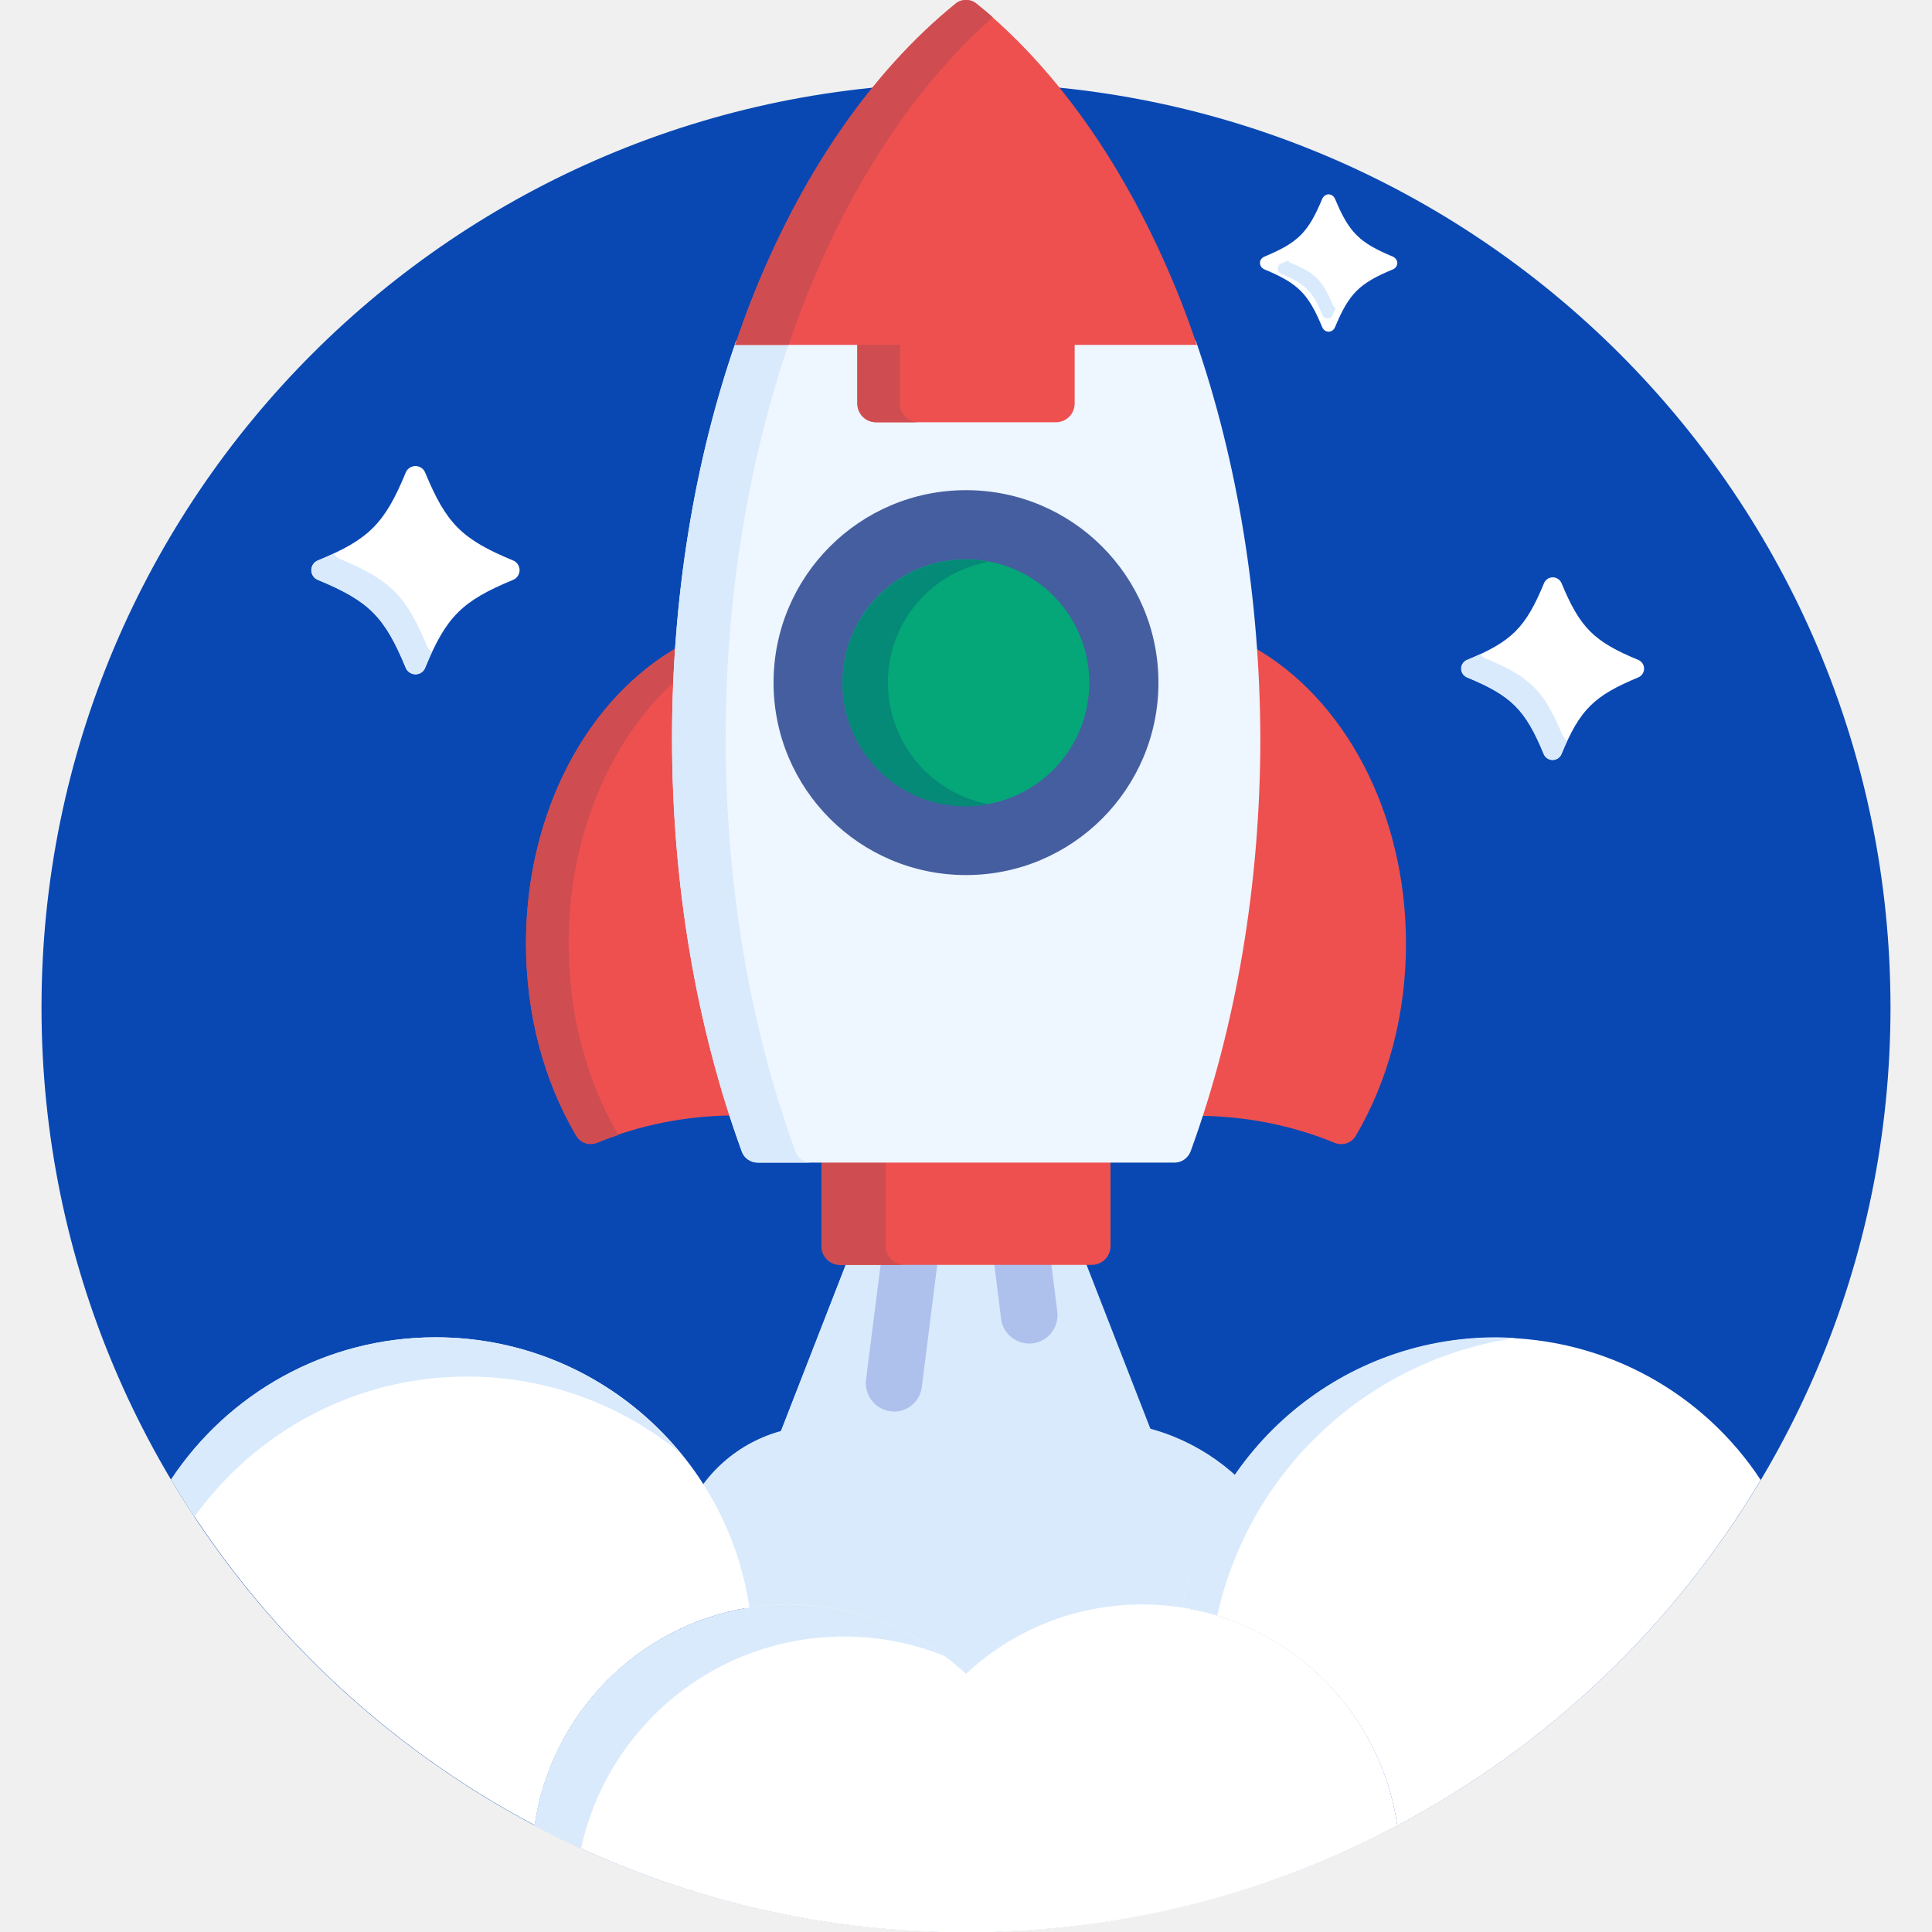
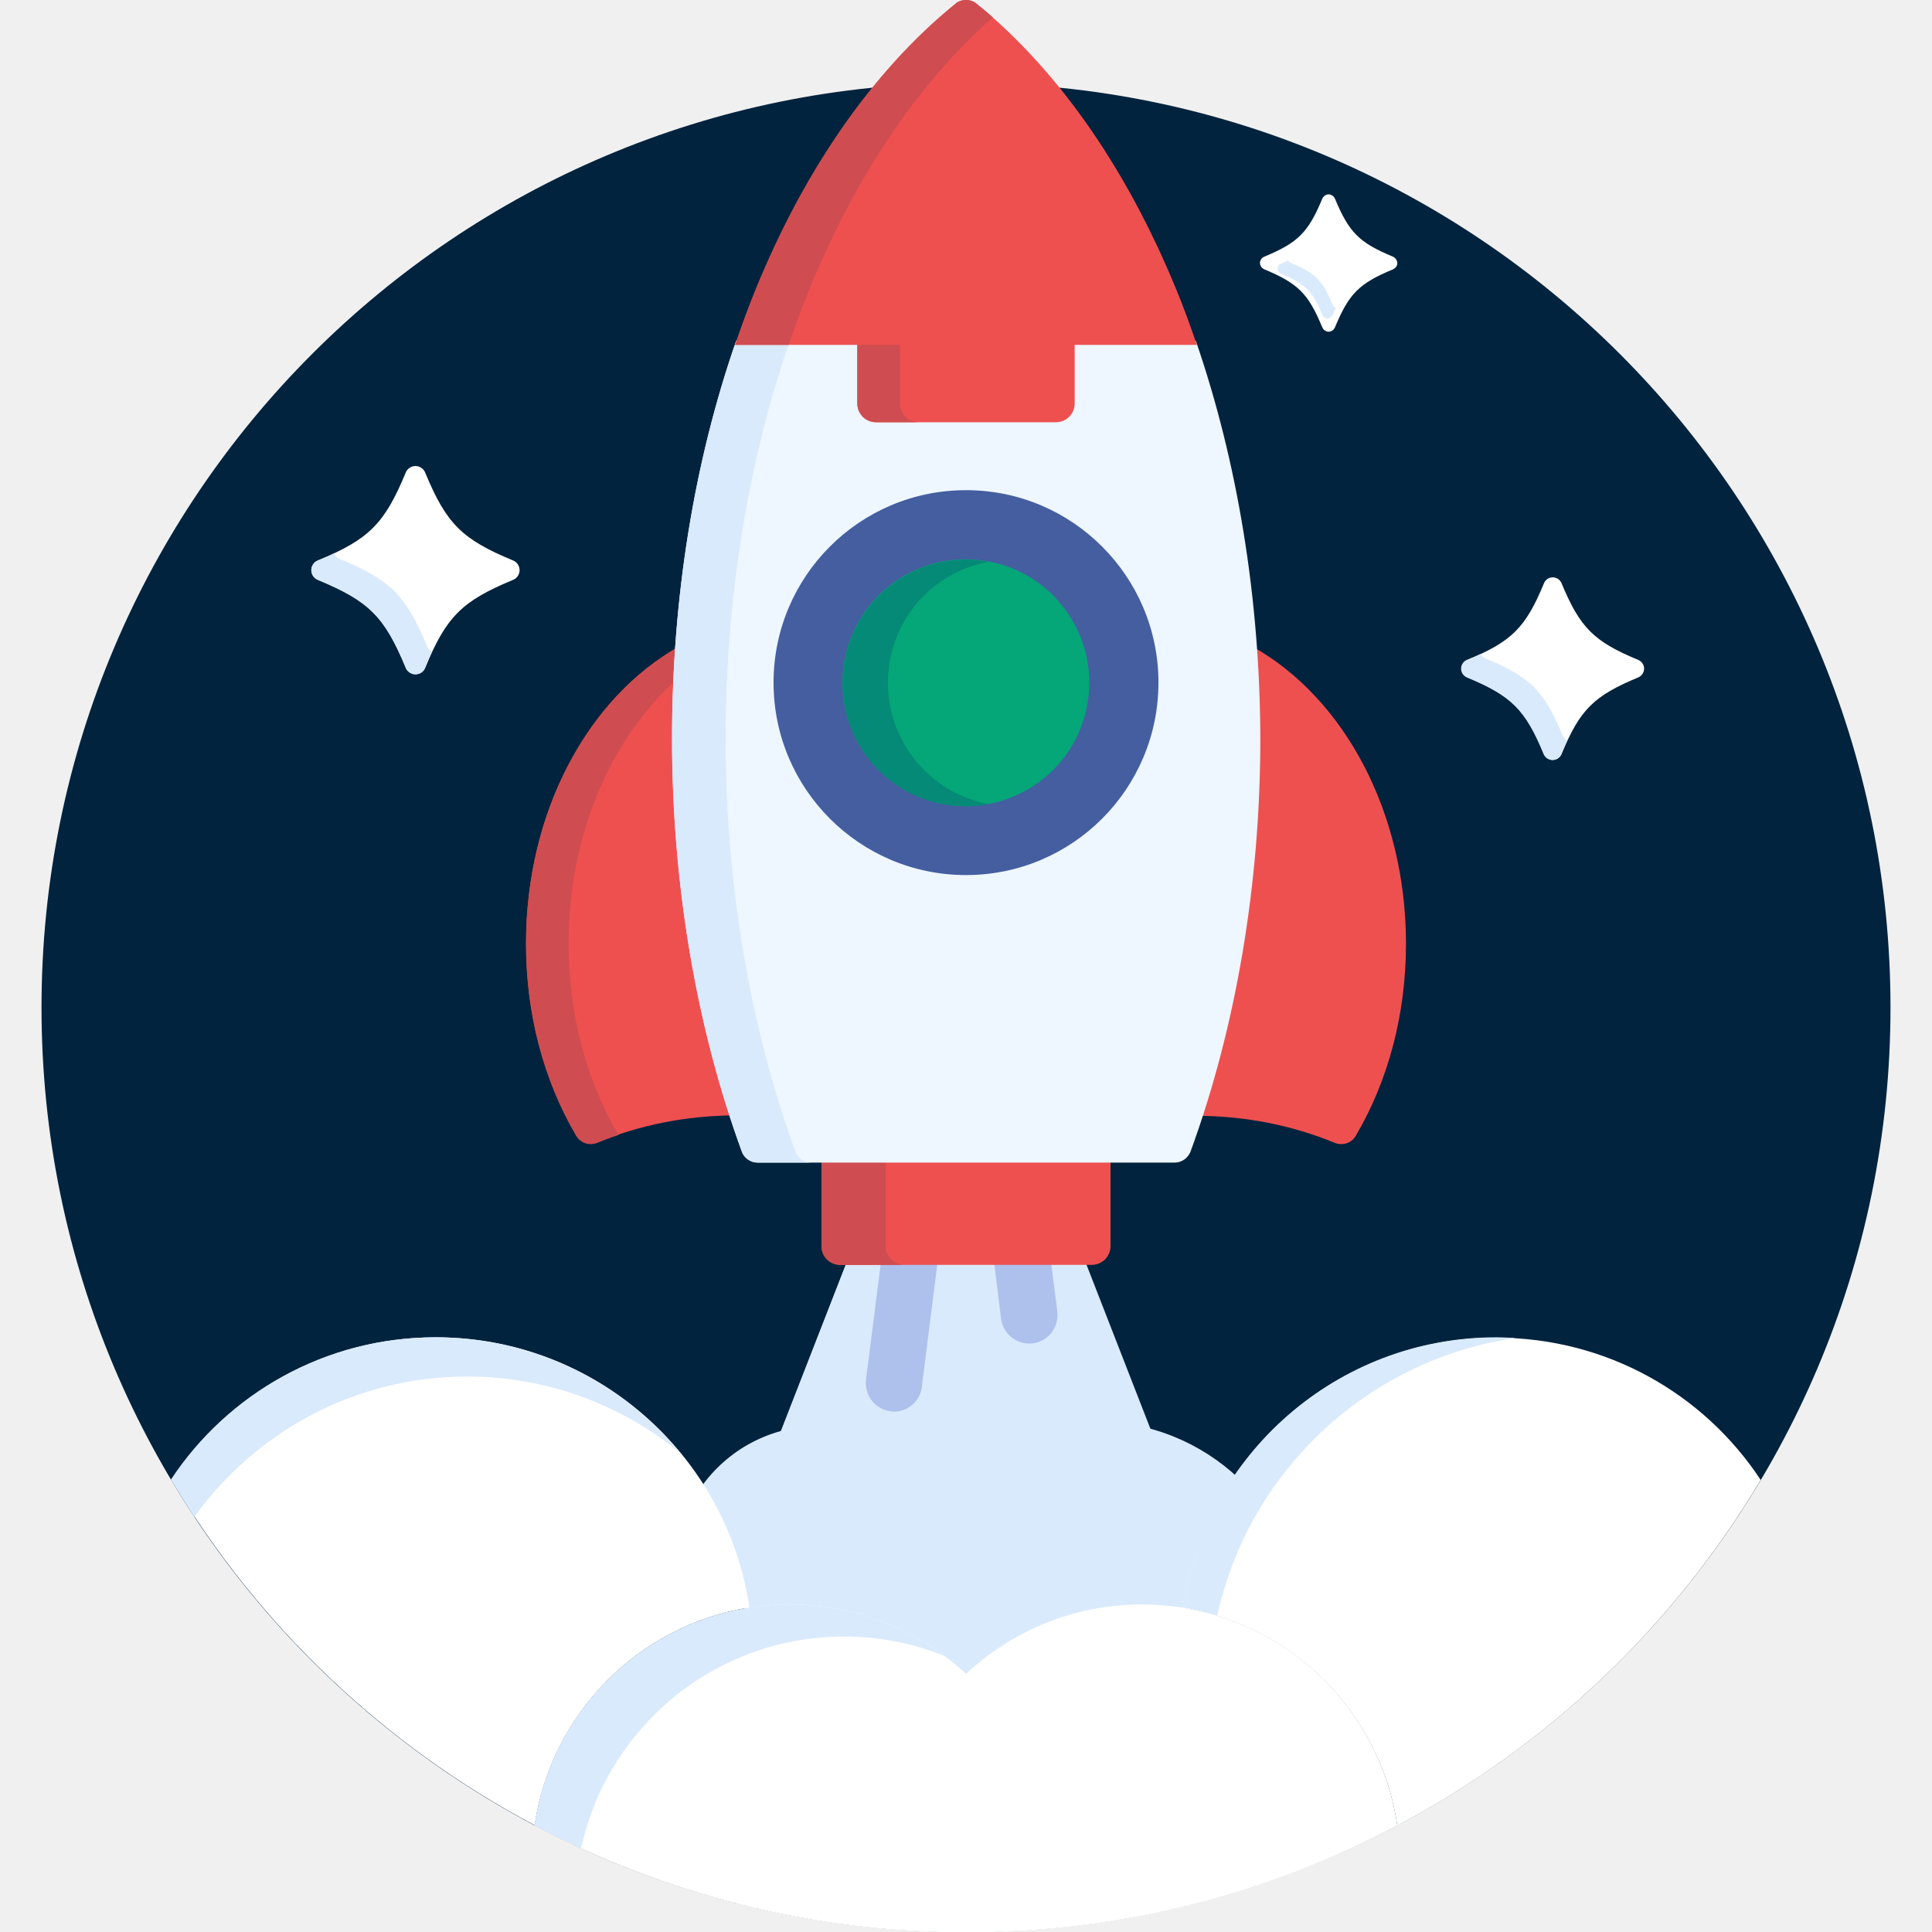
<svg xmlns="http://www.w3.org/2000/svg" version="1.1" id="Capa_1" x="0px" y="0px" viewBox="0 0 512 512" style="enable-background:new 0 0 512 512;" xml:space="preserve">
  <style type="text/css">
- 	.st0{fill:#0948B3;}
+ 	.st0{fill:#02233e;}
	.st1{fill:#D9EAFC;}
	.st2{fill:#FFFFFF;}
	.st3{fill:#AEC1ED;}
	.st4{fill:#EE5050;}
	.st5{fill:#CF4D50;}
	.st6{fill:#EEF6FF;}
	.st7{fill:#445EA0;}
	.st8{fill:#05A677;}
	.st9{fill:#058A77;}
</style>
  <circle class="st0" cx="256" cy="267" r="245" />
  <path class="st1" d="M216.8,378.9c12.6,0,24.3,6.4,31.2,17c0.2,0.3,0.5,0.4,0.8,0.5c0,0,0.1,0,0.1,0c0.3,0,0.6-0.1,0.7-0.3  c10.3-11.7,25.1-18.3,40.6-18.3c5.3,0,10.4,0.8,15.2,2.2l-17.8-45.7h-63.1l-18,46.2C209.7,379.5,213.2,378.9,216.8,378.9z" />
  <g>
    <path class="st1" d="M232.7,334.2h-8.2l-18,46.2c2.8-0.8,5.8-1.3,8.8-1.4L232.7,334.2z" />
    <path class="st1" d="M197.6,426.2c0,0.3,0.2,0.5,0.4,0.7c0.2,0.1,0.4,0.2,0.6,0.2c0.1,0,0.1,0,0.2,0c3.6-0.6,7.2-0.9,10.7-0.9   c17.1,0,33.4,6.4,45.9,18.1c0.2,0.2,0.4,0.3,0.7,0.3c0.2,0,0.5-0.1,0.7-0.3c12.5-11.7,28.8-18.1,45.9-18.1c3.5,0,7.1,0.3,10.7,0.9   c0.1,0,0.1,0,0.2,0c0.2,0,0.4-0.1,0.6-0.2c0.2-0.2,0.4-0.4,0.4-0.7c1.8-12.4,6.5-24.2,13.6-34.5c-9.9-9.3-23.2-15-37.8-15   c-16.5,0-31.3,7.2-41.4,18.7c-6.8-10.5-18.6-17.5-32-17.5c-12.9,0-24.3,6.4-31.2,16.2C191.8,403.8,195.9,414.7,197.6,426.2z" />
  </g>
  <path class="st2" d="M198.6,426c-6-40.5-40.9-71.6-83.1-71.6c-29.3,0-55.1,15-70.1,37.7c23,38.7,56.4,70.5,96.3,91.6  C146,454.2,169.1,430.7,198.6,426z" />
  <path class="st1" d="M123.8,364.8c21.4,0,41.1,7.6,56.4,20.2c-15.4-18.7-38.7-30.6-64.8-30.6c-29.3,0-55.1,15-70.1,37.7  c2,3.3,4.1,6.6,6.2,9.9C67.7,379.5,94,364.8,123.8,364.8z" />
  <path class="st2" d="M396.5,354.5c-42.2,0-77.1,31.1-83.1,71.6c29.4,4.7,52.6,28.1,56.9,57.7c39.9-21.1,73.3-52.9,96.3-91.6  C451.6,369.4,425.8,354.5,396.5,354.5z" />
  <g>
    <path class="st1" d="M401.6,354.6c-1.7-0.1-3.4-0.2-5.1-0.2c-42.2,0-77.1,31.1-83.1,71.6c3.1,0.5,6.2,1.2,9.2,2.1   C331,389.9,362.4,360.3,401.6,354.6z" />
    <path class="st2" d="M302.6,425.2c-18,0-34.4,7-46.6,18.4c-12.2-11.4-28.6-18.4-46.6-18.4c-34.4,0-62.9,25.4-67.7,58.6   c34.1,18,73,28.3,114.3,28.3s80.2-10.2,114.3-28.3C365.5,450.6,337,425.2,302.6,425.2z" />
  </g>
  <path class="st1" d="M223.7,433.7c9.4,0,18.4,1.8,26.7,5.2c-11.4-8.6-25.6-13.7-41-13.7c-34.4,0-62.9,25.4-67.7,58.6  c4,2.1,8.1,4.1,12.3,6C161,457.7,189.5,433.7,223.7,433.7z" />
  <g>
    <path class="st3" d="M278.5,334.2h-15.1l1.9,15.3c0.5,4.1,4.3,7,8.4,6.5c4.1-0.5,7-4.3,6.5-8.4L278.5,334.2z" />
    <path class="st3" d="M233.5,334.2l-4,31.4c-0.5,4.1,2.4,7.9,6.5,8.4c0.3,0,0.6,0.1,0.9,0.1c3.7,0,7-2.8,7.4-6.6l4.2-33.3   L233.5,334.2L233.5,334.2z" />
  </g>
  <path class="st4" d="M179.1,195.7c0-8.2,0.3-16.3,0.9-24.4c-24.1,13.5-40.6,43.7-40.6,78.7c0,18.5,4.6,36.1,13.3,50.9  c0.8,1.4,2.3,2.2,3.8,2.2c0.6,0,1.1-0.1,1.7-0.3c11.4-4.7,23.6-7.1,36.2-7.2C184.4,264.9,179.1,230.6,179.1,195.7z" />
  <path class="st5" d="M150.7,250c0-28.9,11.3-54.5,28.8-70.1c0.1-2.9,0.3-5.7,0.5-8.5c-24.1,13.5-40.6,43.7-40.6,78.7  c0,18.5,4.6,36.1,13.3,50.9c0.8,1.4,2.3,2.2,3.8,2.2c0.6,0,1.1-0.1,1.7-0.3c1.9-0.8,3.8-1.5,5.7-2.1  C155.2,285.9,150.7,268.4,150.7,250z" />
  <g>
    <path class="st4" d="M332,171.4c0.6,8.1,0.9,16.2,0.9,24.4c0,34.9-5.3,69.2-15.3,99.9c12.6,0.1,24.8,2.5,36.2,7.2   c0.5,0.2,1.1,0.3,1.7,0.3c1.5,0,3-0.8,3.8-2.2c8.7-14.8,13.3-32.4,13.3-50.9C372.6,215.1,356.1,184.9,332,171.4z" />
    <path class="st4" d="M217.7,307.1v23.1c0,2.8,2.2,5,5,5h66.6c2.8,0,5-2.2,5-5v-23.1H217.7z" />
  </g>
  <path class="st5" d="M234.7,330.2v-23.1h-17v23.1c0,2.8,2.2,5,5,5h17C237,335.2,234.7,332.9,234.7,330.2z" />
  <path class="st6" d="M316.9,90.3H195.1c-11.2,32.2-17,68.3-17,105.4c0,38.5,6.4,76.4,18.5,109.5c0.6,1.7,2.3,2.9,4.2,2.9h110.5  c1.9,0,3.5-1.2,4.2-2.9c12.1-33.1,18.5-71,18.5-109.5C333.9,158.7,328,122.5,316.9,90.3z" />
  <path class="st1" d="M210.8,305.2c-12.1-33.1-18.5-71-18.5-109.5c0-37.1,5.9-73.2,17-105.4h-14.2c-11.2,32.2-17,68.3-17,105.4  c0,38.5,6.4,76.4,18.5,109.5c0.6,1.7,2.3,2.9,4.2,2.9h14.2C213.1,308.1,211.4,307,210.8,305.2z" />
  <path class="st4" d="M227.2,90.3v16.6c0,2.8,2.2,5,5,5h47.6c2.8,0,5-2.2,5-5V90.3H227.2z" />
  <path class="st5" d="M238.5,106.9V90.3h-11.3v16.6c0,2.8,2.2,5,5,5h11.3C240.8,111.9,238.5,109.7,238.5,106.9z" />
  <path class="st4" d="M256,0c-1,0-2,0.3-2.8,1c-22.3,18.1-41.2,45.5-54.4,79.4c-1.4,3.6-2.7,7.3-4,11h122.4c-1.3-3.7-2.6-7.4-4-11  C299.9,46.5,281.1,19.1,258.8,1C258,0.3,257,0,256,0z" />
  <path class="st5" d="M263.1,4.6c-1.4-1.3-2.9-2.5-4.3-3.6C258,0.3,257,0,256,0s-2,0.3-2.8,1c-22.3,18.1-41.2,45.5-54.4,79.4  c-1.4,3.6-2.7,7.3-4,11H209c1.3-3.7,2.6-7.4,4-11C225.4,48.7,242.6,22.7,263.1,4.6z" />
  <circle class="st7" cx="256" cy="180.9" r="51" />
  <ellipse transform="matrix(0.1602 -0.9871 0.9871 0.1602 36.3996 404.6426)" class="st8" cx="256" cy="180.9" rx="32.7" ry="32.7" />
  <path class="st9" d="M235.3,180.9c0,16,11.5,29.4,26.7,32.2c-1.9,0.4-3.9,0.6-6,0.6c-18.1,0-32.7-14.7-32.7-32.7  s14.7-32.7,32.7-32.7c2,0,4.1,0.2,6,0.6C246.8,151.6,235.3,164.9,235.3,180.9z" />
  <path class="st2" d="M110.1,178.7c-1.1,0-2.2-0.7-2.6-1.8c-5.6-13.5-9.7-17.6-23.2-23.2c-1.1-0.4-1.8-1.5-1.8-2.6  c0-1.1,0.7-2.2,1.8-2.6c13.5-5.6,17.6-9.7,23.2-23.2c0.4-1.1,1.5-1.8,2.6-1.8s2.2,0.7,2.6,1.8c5.6,13.5,9.7,17.6,23.2,23.2  c1.1,0.4,1.8,1.5,1.8,2.6c0,1.1-0.7,2.2-1.8,2.6c-13.5,5.6-17.6,9.7-23.2,23.2C112.3,178,111.3,178.7,110.1,178.7L110.1,178.7z" />
  <path class="st1" d="M113.2,171.3c-5.6-13.5-9.7-17.6-23.2-23.2c-0.7-0.3-1.2-0.8-1.5-1.4c-1.3,0.6-2.7,1.2-4.2,1.8  c-1.1,0.4-1.8,1.5-1.8,2.6c0,1.1,0.7,2.2,1.8,2.6c13.5,5.6,17.6,9.7,23.2,23.2c0.4,1.1,1.5,1.8,2.6,1.8s2.2-0.7,2.6-1.8  c0.6-1.5,1.2-2.9,1.8-4.2C114,172.5,113.5,172,113.2,171.3z" />
  <path class="st2" d="M411.5,201.4c-1,0-1.9-0.6-2.3-1.5c-4.9-11.8-8.5-15.5-20.4-20.4c-0.9-0.4-1.5-1.3-1.5-2.3c0-1,0.6-1.9,1.5-2.3  c11.8-4.9,15.5-8.5,20.4-20.4c0.4-0.9,1.3-1.5,2.3-1.5s1.9,0.6,2.3,1.5c4.9,11.8,8.5,15.5,20.4,20.4c0.9,0.4,1.5,1.3,1.5,2.3  c0,1-0.6,1.9-1.5,2.3c-11.8,4.9-15.5,8.5-20.4,20.4C413.4,200.8,412.5,201.4,411.5,201.4L411.5,201.4z" />
  <path class="st1" d="M414.1,194.9c-4.9-11.8-8.5-15.5-20.4-20.4c-0.6-0.2-1-0.7-1.3-1.2c-1.1,0.5-2.4,1.1-3.7,1.6  c-0.9,0.4-1.5,1.3-1.5,2.3c0,1,0.6,1.9,1.5,2.3c11.8,4.9,15.5,8.5,20.4,20.4c0.4,0.9,1.3,1.5,2.3,1.5s1.9-0.6,2.3-1.5  c0.6-1.3,1.1-2.5,1.6-3.7C414.8,195.9,414.4,195.5,414.1,194.9z" />
  <path class="st2" d="M352.1,87.9c-0.8,0-1.4-0.5-1.7-1.2c-3.7-8.9-6.4-11.6-15.3-15.3c-0.7-0.3-1.2-1-1.2-1.7c0-0.8,0.5-1.4,1.2-1.7  c8.9-3.7,11.6-6.4,15.3-15.3c0.3-0.7,1-1.2,1.7-1.2s1.4,0.5,1.7,1.2c3.7,8.9,6.4,11.6,15.3,15.3c0.7,0.3,1.2,1,1.2,1.7  c0,0.8-0.5,1.4-1.2,1.7c-8.9,3.7-11.6,6.4-15.3,15.3C353.5,87.4,352.9,87.9,352.1,87.9L352.1,87.9z" />
  <path class="st1" d="M353.2,80.8c-2.7-6.5-4.7-8.5-11.1-11.1c-0.3-0.1-0.6-0.4-0.7-0.7c-0.6,0.3-1.3,0.6-2,0.9  c-0.5,0.2-0.8,0.7-0.8,1.3c0,0.6,0.3,1,0.8,1.3c6.5,2.7,8.5,4.7,11.1,11.1c0.2,0.5,0.7,0.8,1.3,0.8c0.6,0,1-0.3,1.3-0.8  c0.3-0.7,0.6-1.4,0.9-2C353.5,81.4,353.3,81.1,353.2,80.8z" />
</svg>
